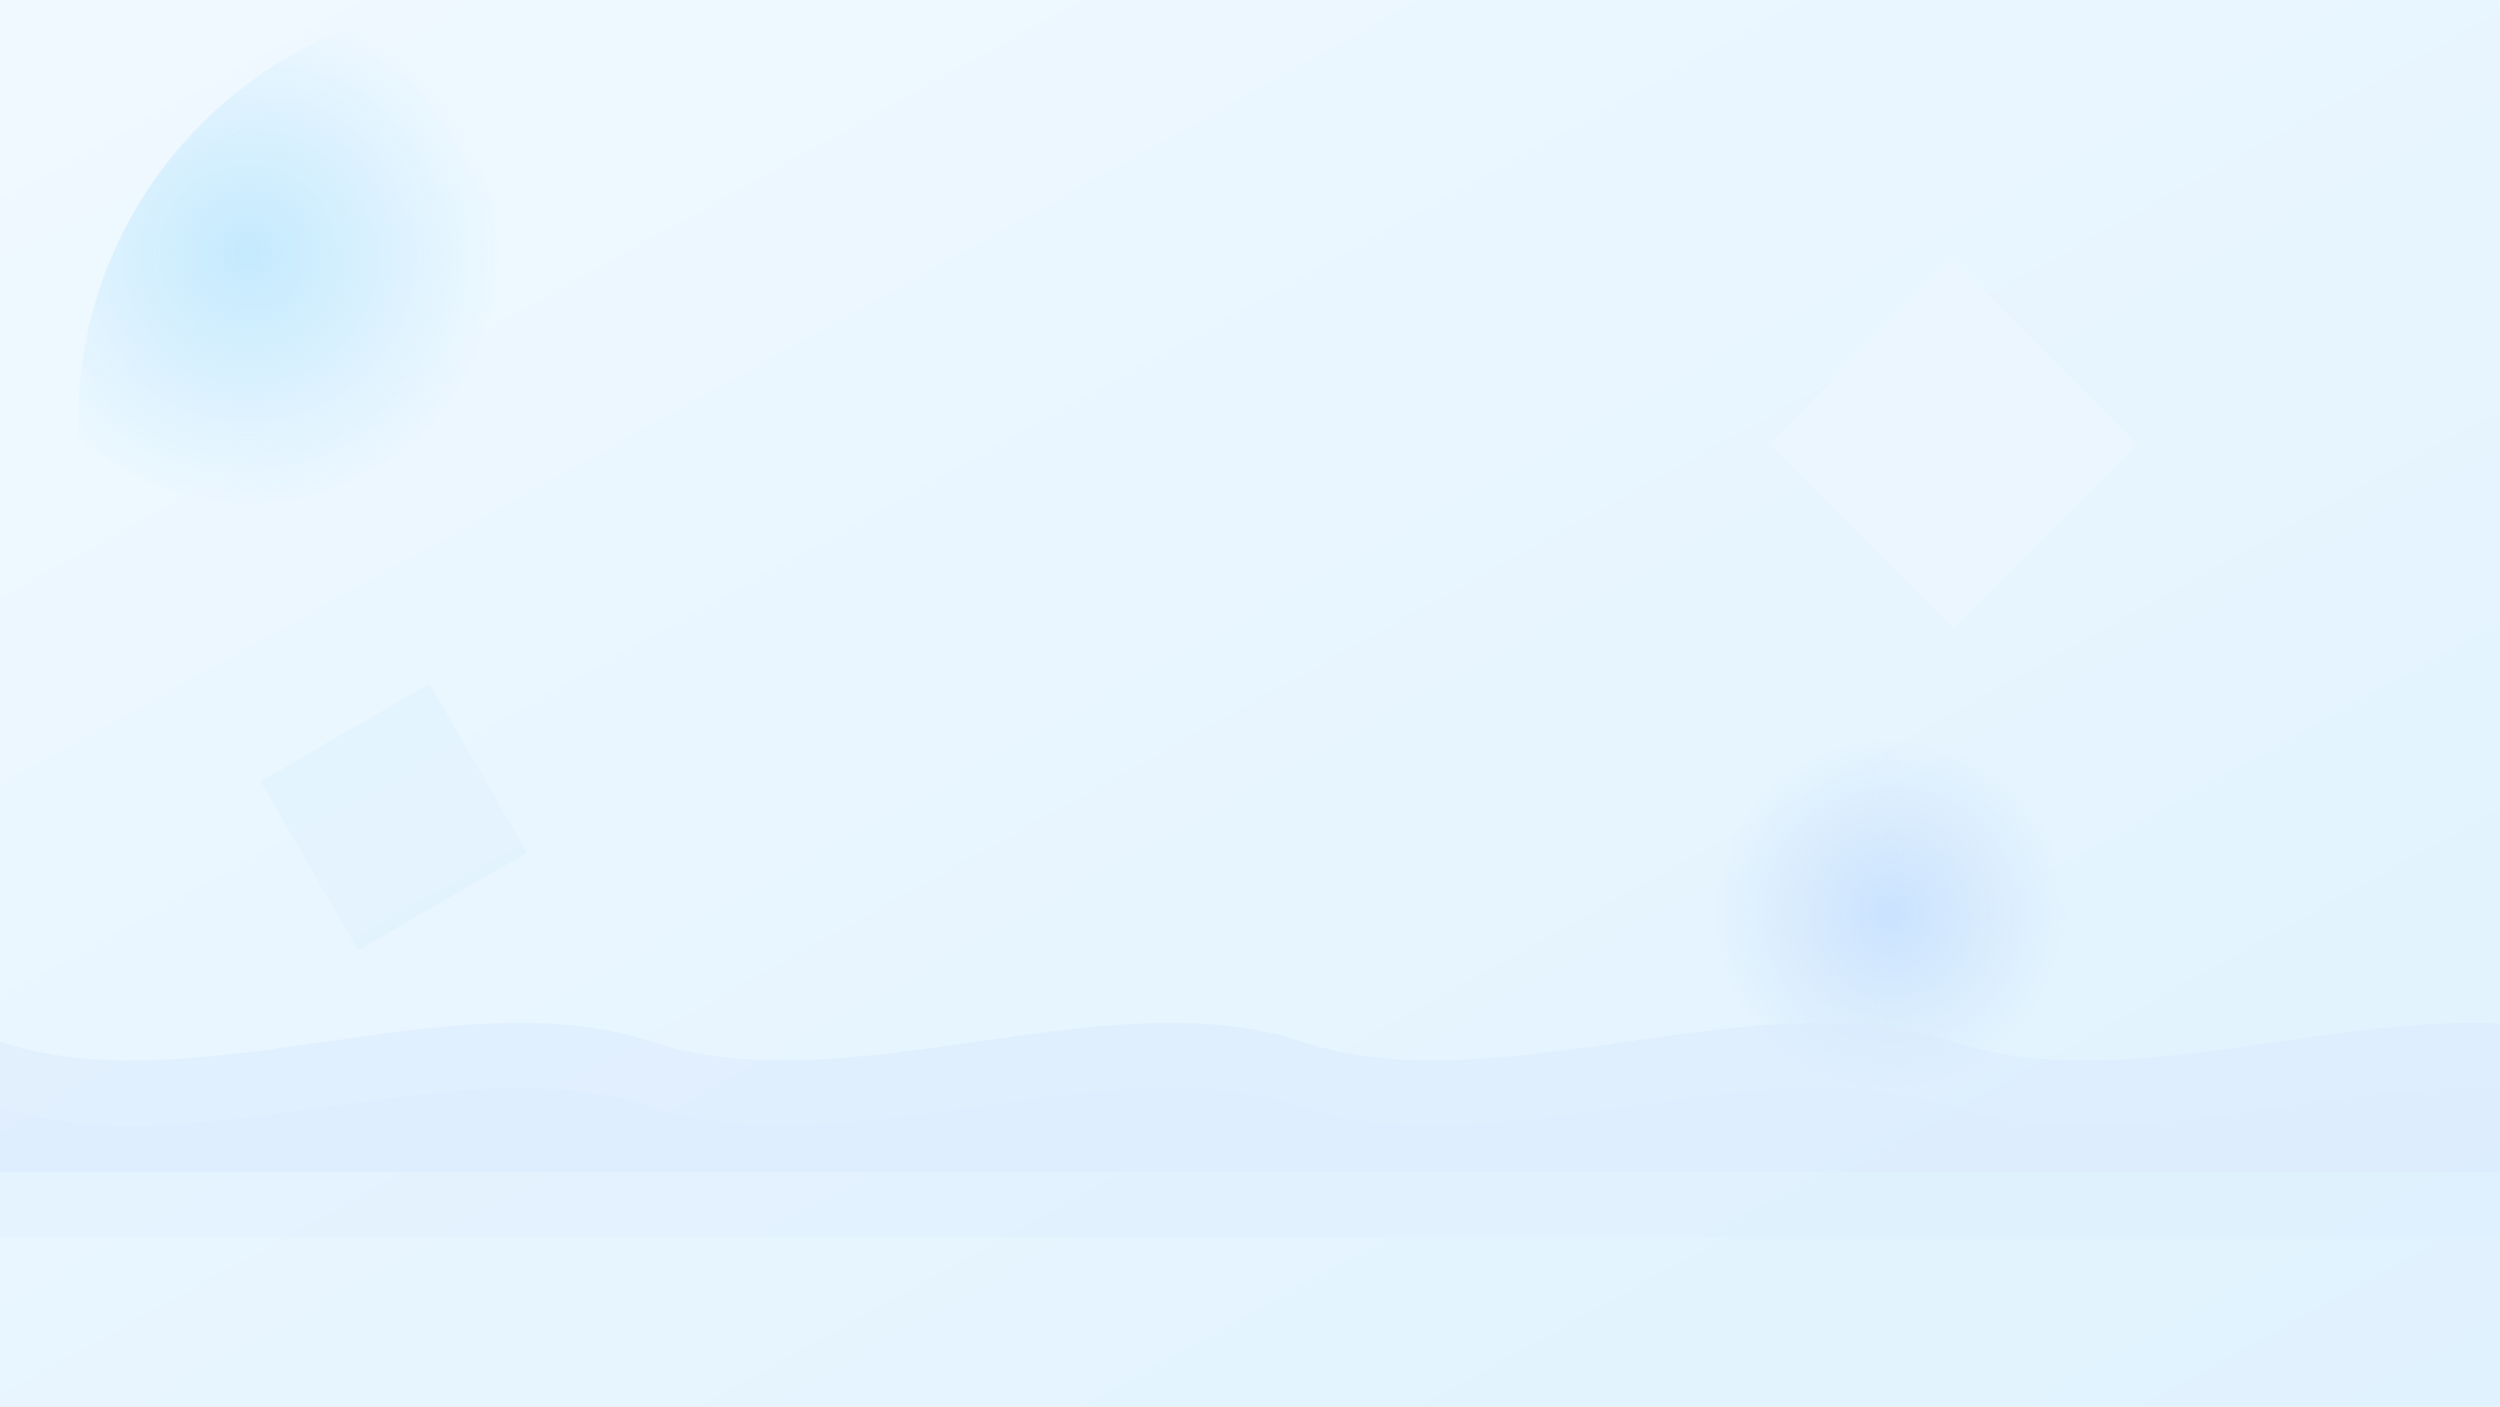
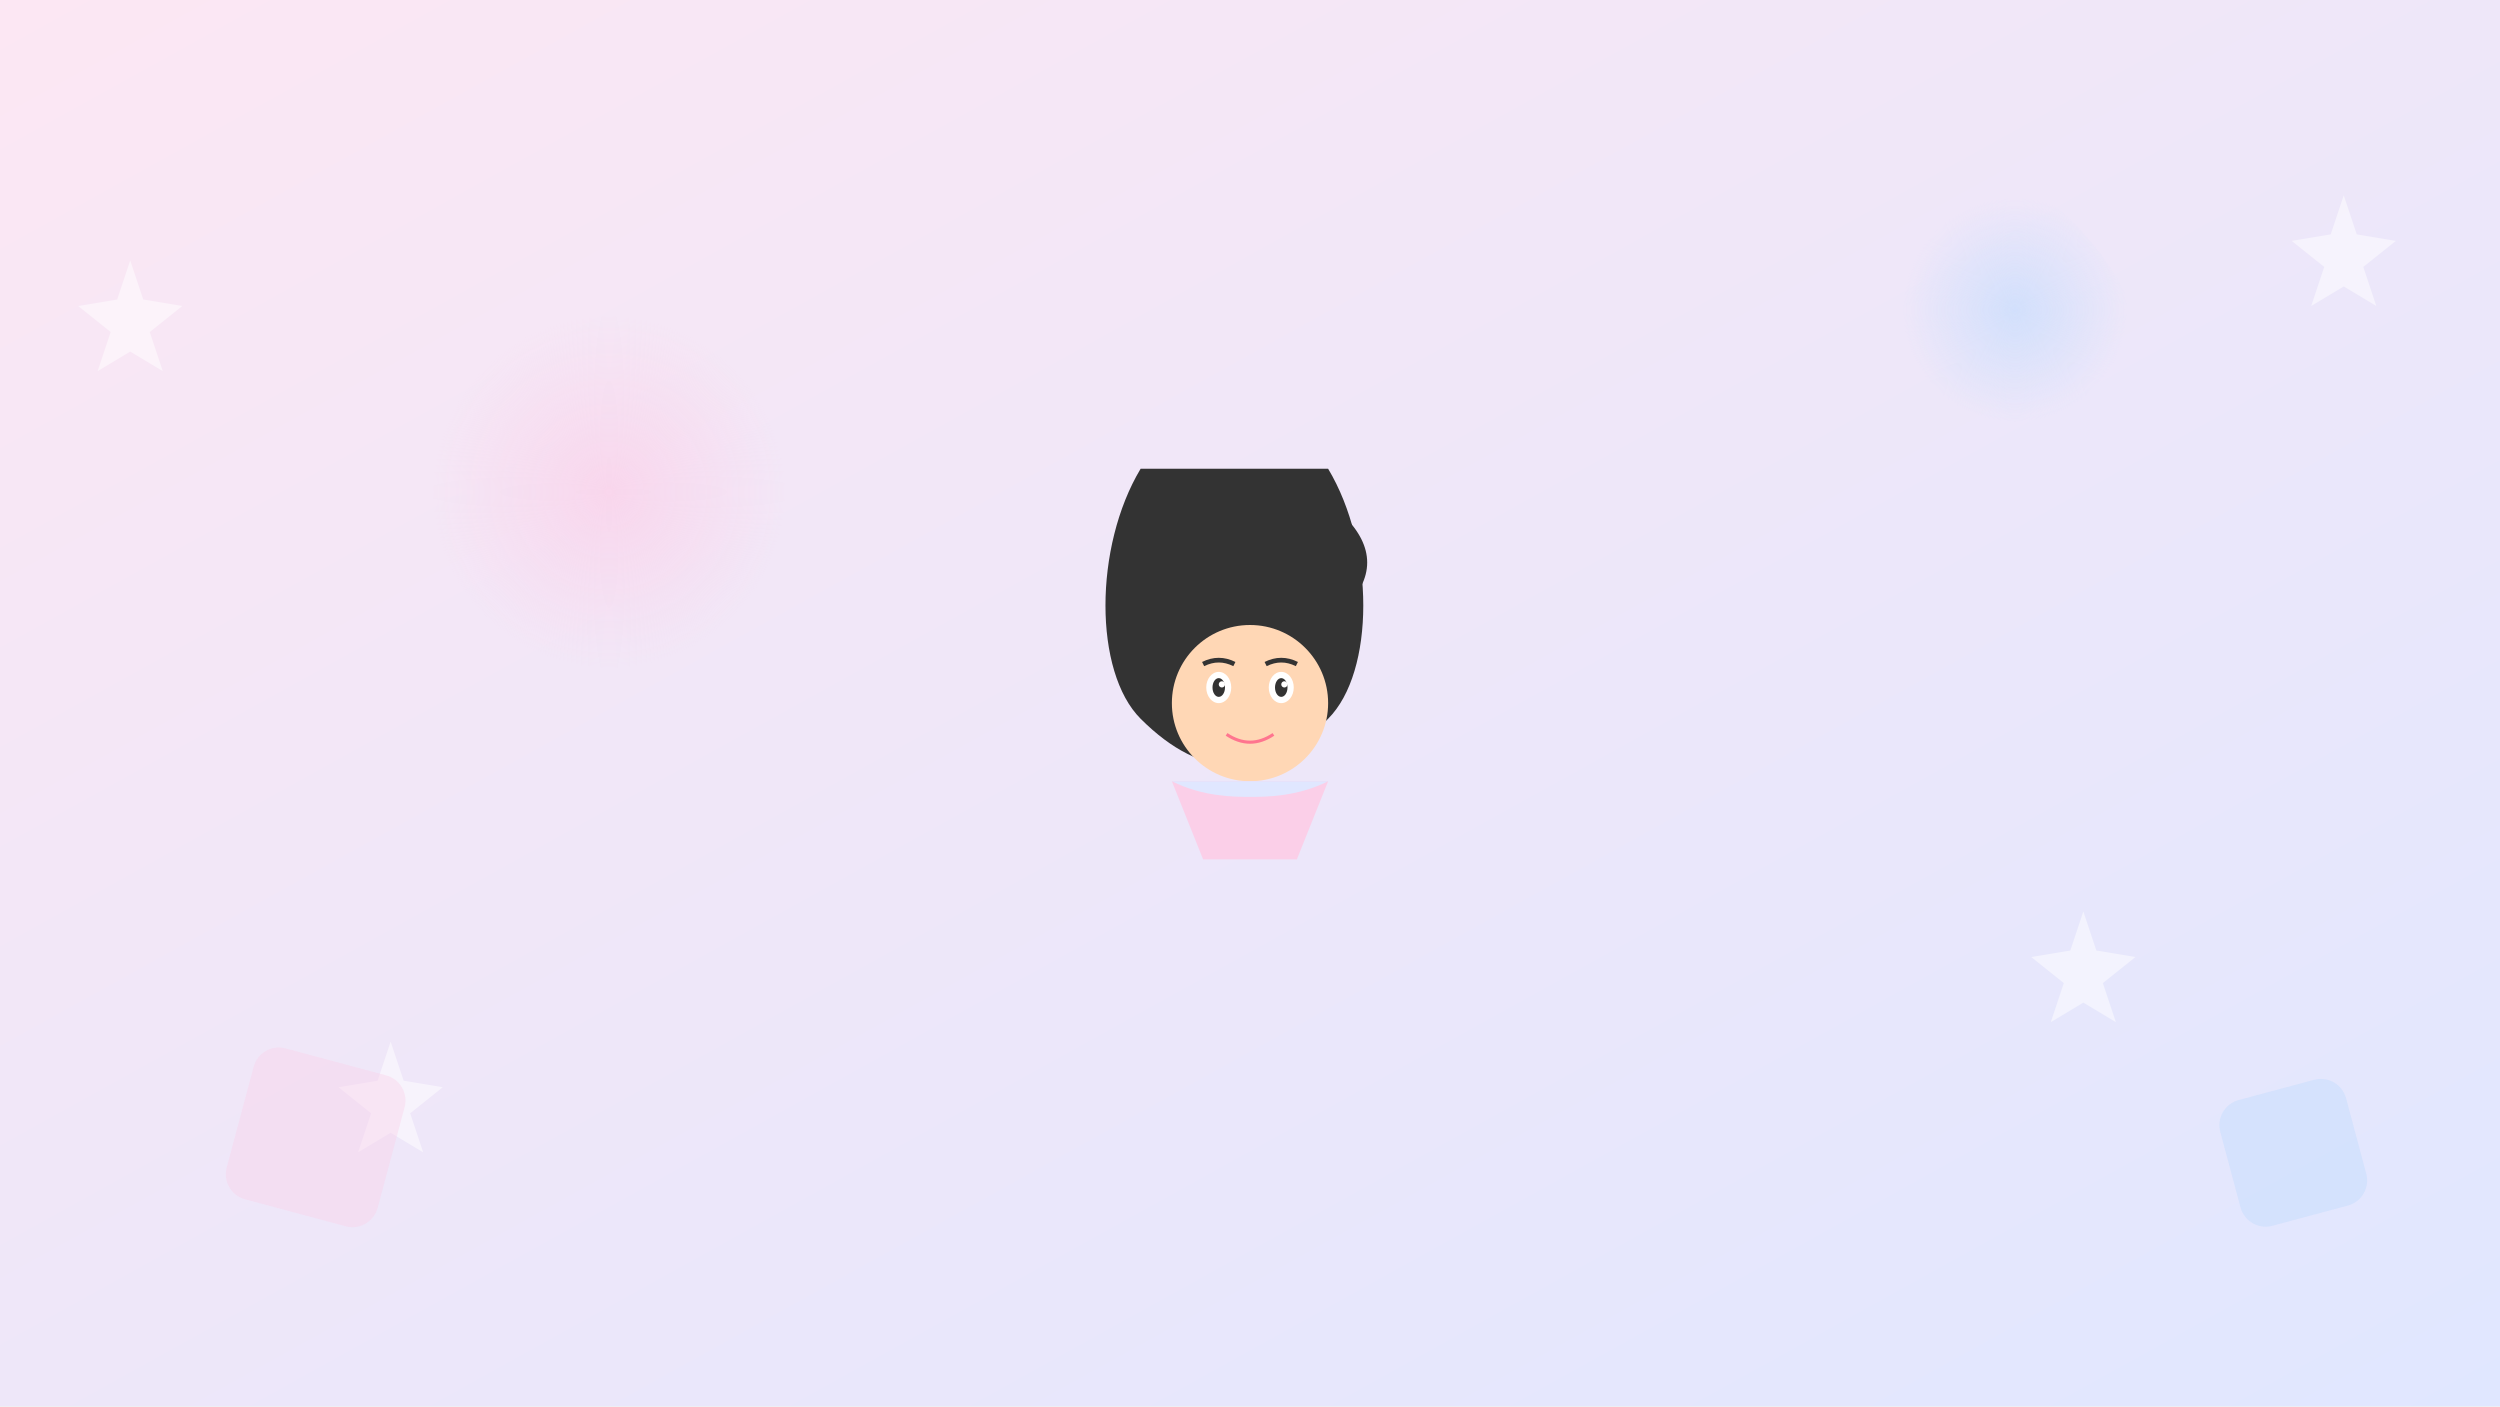
<svg xmlns="http://www.w3.org/2000/svg" width="1920" height="1080" viewBox="0 0 1920 1080">
  <defs>
    <linearGradient id="bgGradient" x1="0%" y1="0%" x2="100%" y2="100%">
-       <stop offset="0%" stop-color="#f0f9ff" />
-       <stop offset="100%" stop-color="#e0f2fe" />
+       <stop offset="0%" stop-color="#fce7f3" />
+       <stop offset="100%" stop-color="#e0e7ff" />
    </linearGradient>
-     <radialGradient id="circleGradient1" cx="20%" cy="30%" r="30%" fx="20%" fy="30%">
-       <stop offset="0%" stop-color="#bae6fd" stop-opacity="0.8" />
-       <stop offset="100%" stop-color="#bae6fd" stop-opacity="0" />
+     <radialGradient id="circleGradient1" cx="30%" cy="40%" r="25%" fx="30%" fy="40%">
+       <stop offset="0%" stop-color="#fbcfe8" stop-opacity="0.7" />
+       <stop offset="100%" stop-color="#fbcfe8" stop-opacity="0" />
    </radialGradient>
-     <radialGradient id="circleGradient2" cx="70%" cy="60%" r="25%" fx="70%" fy="60%">
-       <stop offset="0%" stop-color="#bfdbfe" stop-opacity="0.7" />
+     <radialGradient id="circleGradient2" cx="75%" cy="30%" r="20%" fx="75%" fy="30%">
+       <stop offset="0%" stop-color="#bfdbfe" stop-opacity="0.6" />
      <stop offset="100%" stop-color="#bfdbfe" stop-opacity="0" />
    </radialGradient>
-     <path id="wavePath" d="M0,100 C150,150 350,50 500,100 C650,150 850,50 1000,100 C1150,150 1350,50 1500,100 C1650,150 1850,50 2000,100 V200 H0 Z" />
  </defs>
  <rect width="100%" height="100%" fill="url(#bgGradient)" />
-   <circle cx="384" cy="324" r="324" fill="url(#circleGradient1)" />
-   <circle cx="1344" cy="648" r="270" fill="url(#circleGradient2)" />
-   <use href="#wavePath" y="700" fill="#dbeafe" fill-opacity="0.5" />
-   <use href="#wavePath" y="750" fill="#dbeafe" fill-opacity="0.3" />
-   <g transform="translate(1500, 200) rotate(45)">
-     <rect width="200" height="200" fill="#eff6ff" fill-opacity="0.6" />
+   <circle cx="576" cy="432" r="270" fill="url(#circleGradient1)" />
+   <circle cx="1440" cy="324" r="216" fill="url(#circleGradient2)" />
+   <g fill="#ffffff" fill-opacity="0.5">
+     <path d="M100,200 L110,230 L140,235 L115,255 L125,285 L100,270 L75,285 L85,255 L60,235 L90,230 Z" />
+     <path d="M1800,150 L1810,180 L1840,185 L1815,205 L1825,235 L1800,220 L1775,235 L1785,205 L1760,185 L1790,180 Z" />
+     <path d="M300,800 L310,830 L340,835 L315,855 L325,885 L300,870 L275,885 L285,855 L260,835 L290,830 Z" />
+     <path d="M1600,700 L1610,730 L1640,735 L1615,755 L1625,785 L1600,770 L1575,785 L1585,755 L1560,735 L1590,730 Z" />
  </g>
-   <g transform="translate(200, 600) rotate(-30)">
-     <rect width="150" height="150" fill="#e0f2fe" fill-opacity="0.6" />
+   <g transform="translate(960, 540) scale(1.2)">
+     <path d="M-70,-150 C-100,-100 -100,-20 -70,10 C-50,30 -30,40 -10,40 C10,40 30,30 50,10 C80,-20 80,-100 50,-150 Z" fill="#333333" />
+     <path d="M-60,-120 C-80,-100 -80,-80 -60,-60 C-50,-50 -40,-40 -30,-35 C-20,-30 -10,-25 0,-25 C10,-25 20,-30 30,-35 C40,-40 50,-50 60,-60 C80,-80 80,-100 60,-120 Z" fill="#333333" />
+     <circle cx="0" cy="0" r="50" fill="#ffd7b5" />
+     <ellipse cx="-20" cy="-10" rx="8" ry="10" fill="white" />
+     <ellipse cx="20" cy="-10" rx="8" ry="10" fill="white" />
+     <ellipse cx="-20" cy="-10" rx="4" ry="6" fill="#333333" />
+     <ellipse cx="20" cy="-10" rx="4" ry="6" fill="#333333" />
+     <circle cx="-18" cy="-12" r="2" fill="white" />
+     <circle cx="22" cy="-12" r="2" fill="white" />
+     <path d="M-30,-25 Q-20,-30 -10,-25" stroke="#333333" stroke-width="3" fill="none" />
+     <path d="M10,-25 Q20,-30 30,-25" stroke="#333333" stroke-width="3" fill="none" />
+     <path d="M-15,20 Q0,30 15,20" stroke="#ff758f" stroke-width="2" fill="none" />
+     <path d="M-50,50 L-30,100 L30,100 L50,50 Z" fill="#fbcfe8" />
+     <path d="M-50,50 C-30,60 -10,60 0,60 C10,60 30,60 50,50" fill="#e0e7ff" />
+   </g>
+   <g transform="translate(200, 800) rotate(15)">
+     <rect width="120" height="120" rx="20" fill="#fbcfe8" fill-opacity="0.4" />
+   </g>
+   <g transform="translate(1700, 850) rotate(-15)">
+     <rect width="100" height="100" rx="20" fill="#bfdbfe" fill-opacity="0.4" />
  </g>
</svg>
